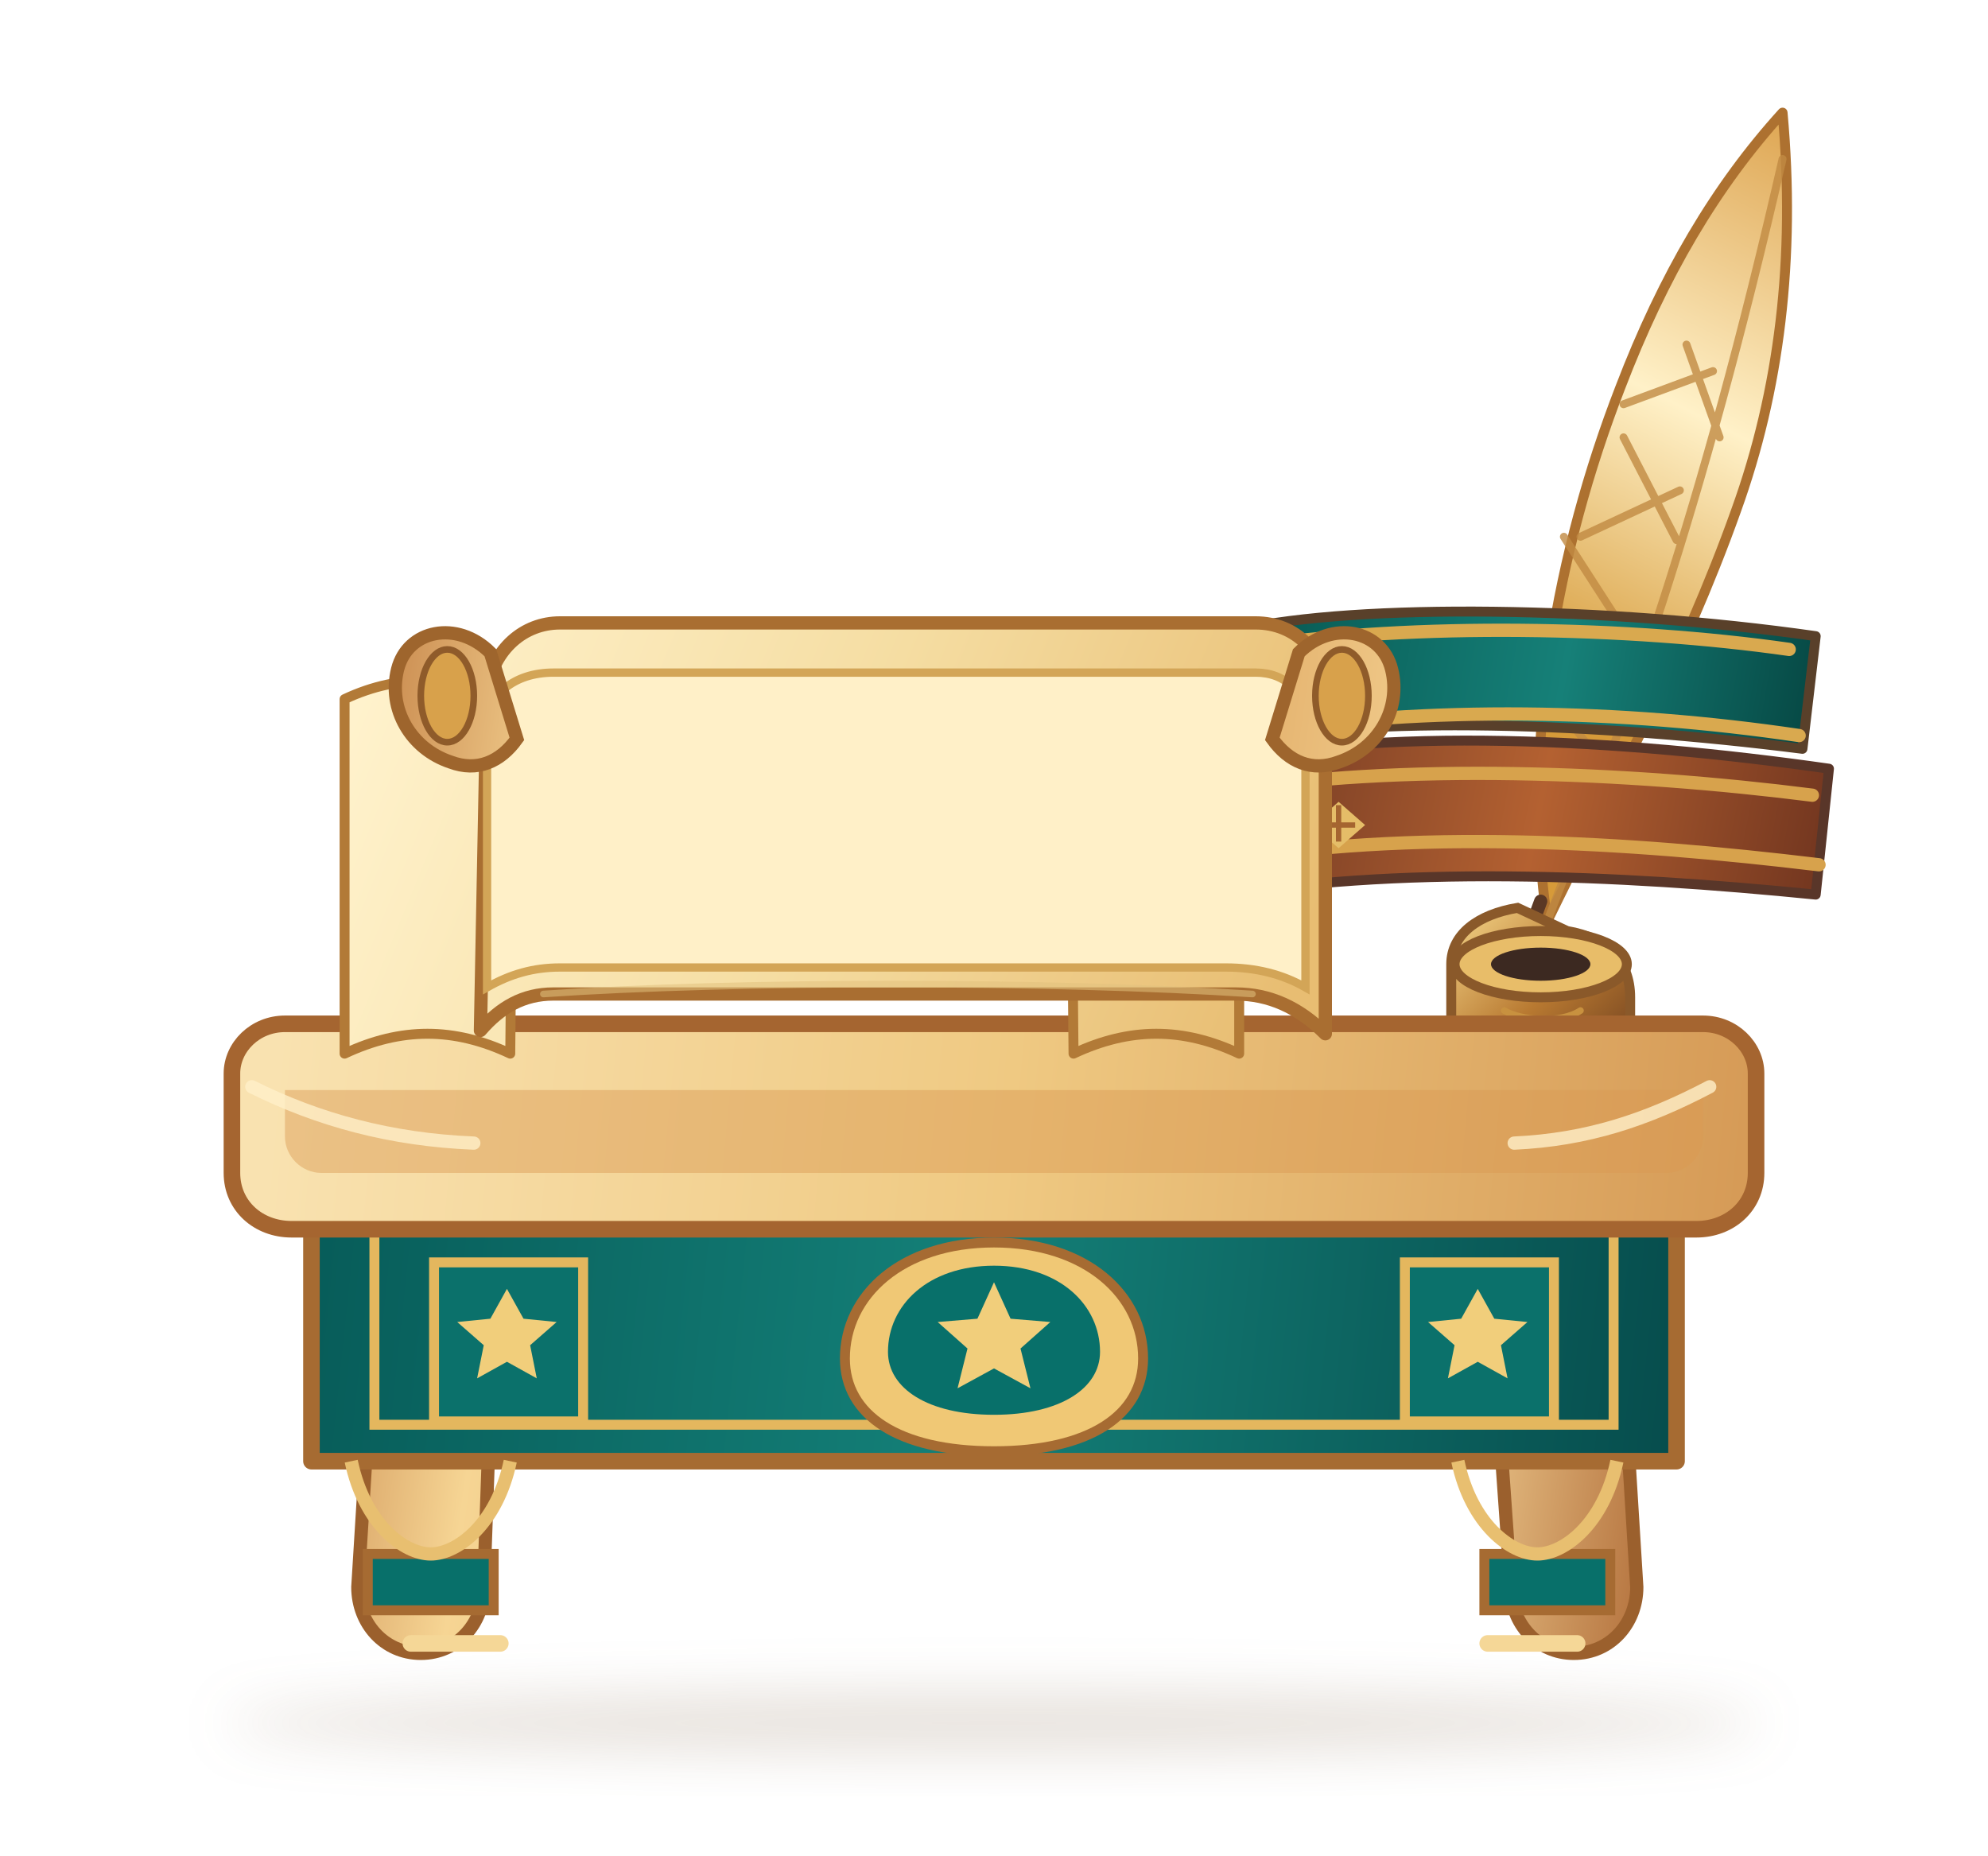
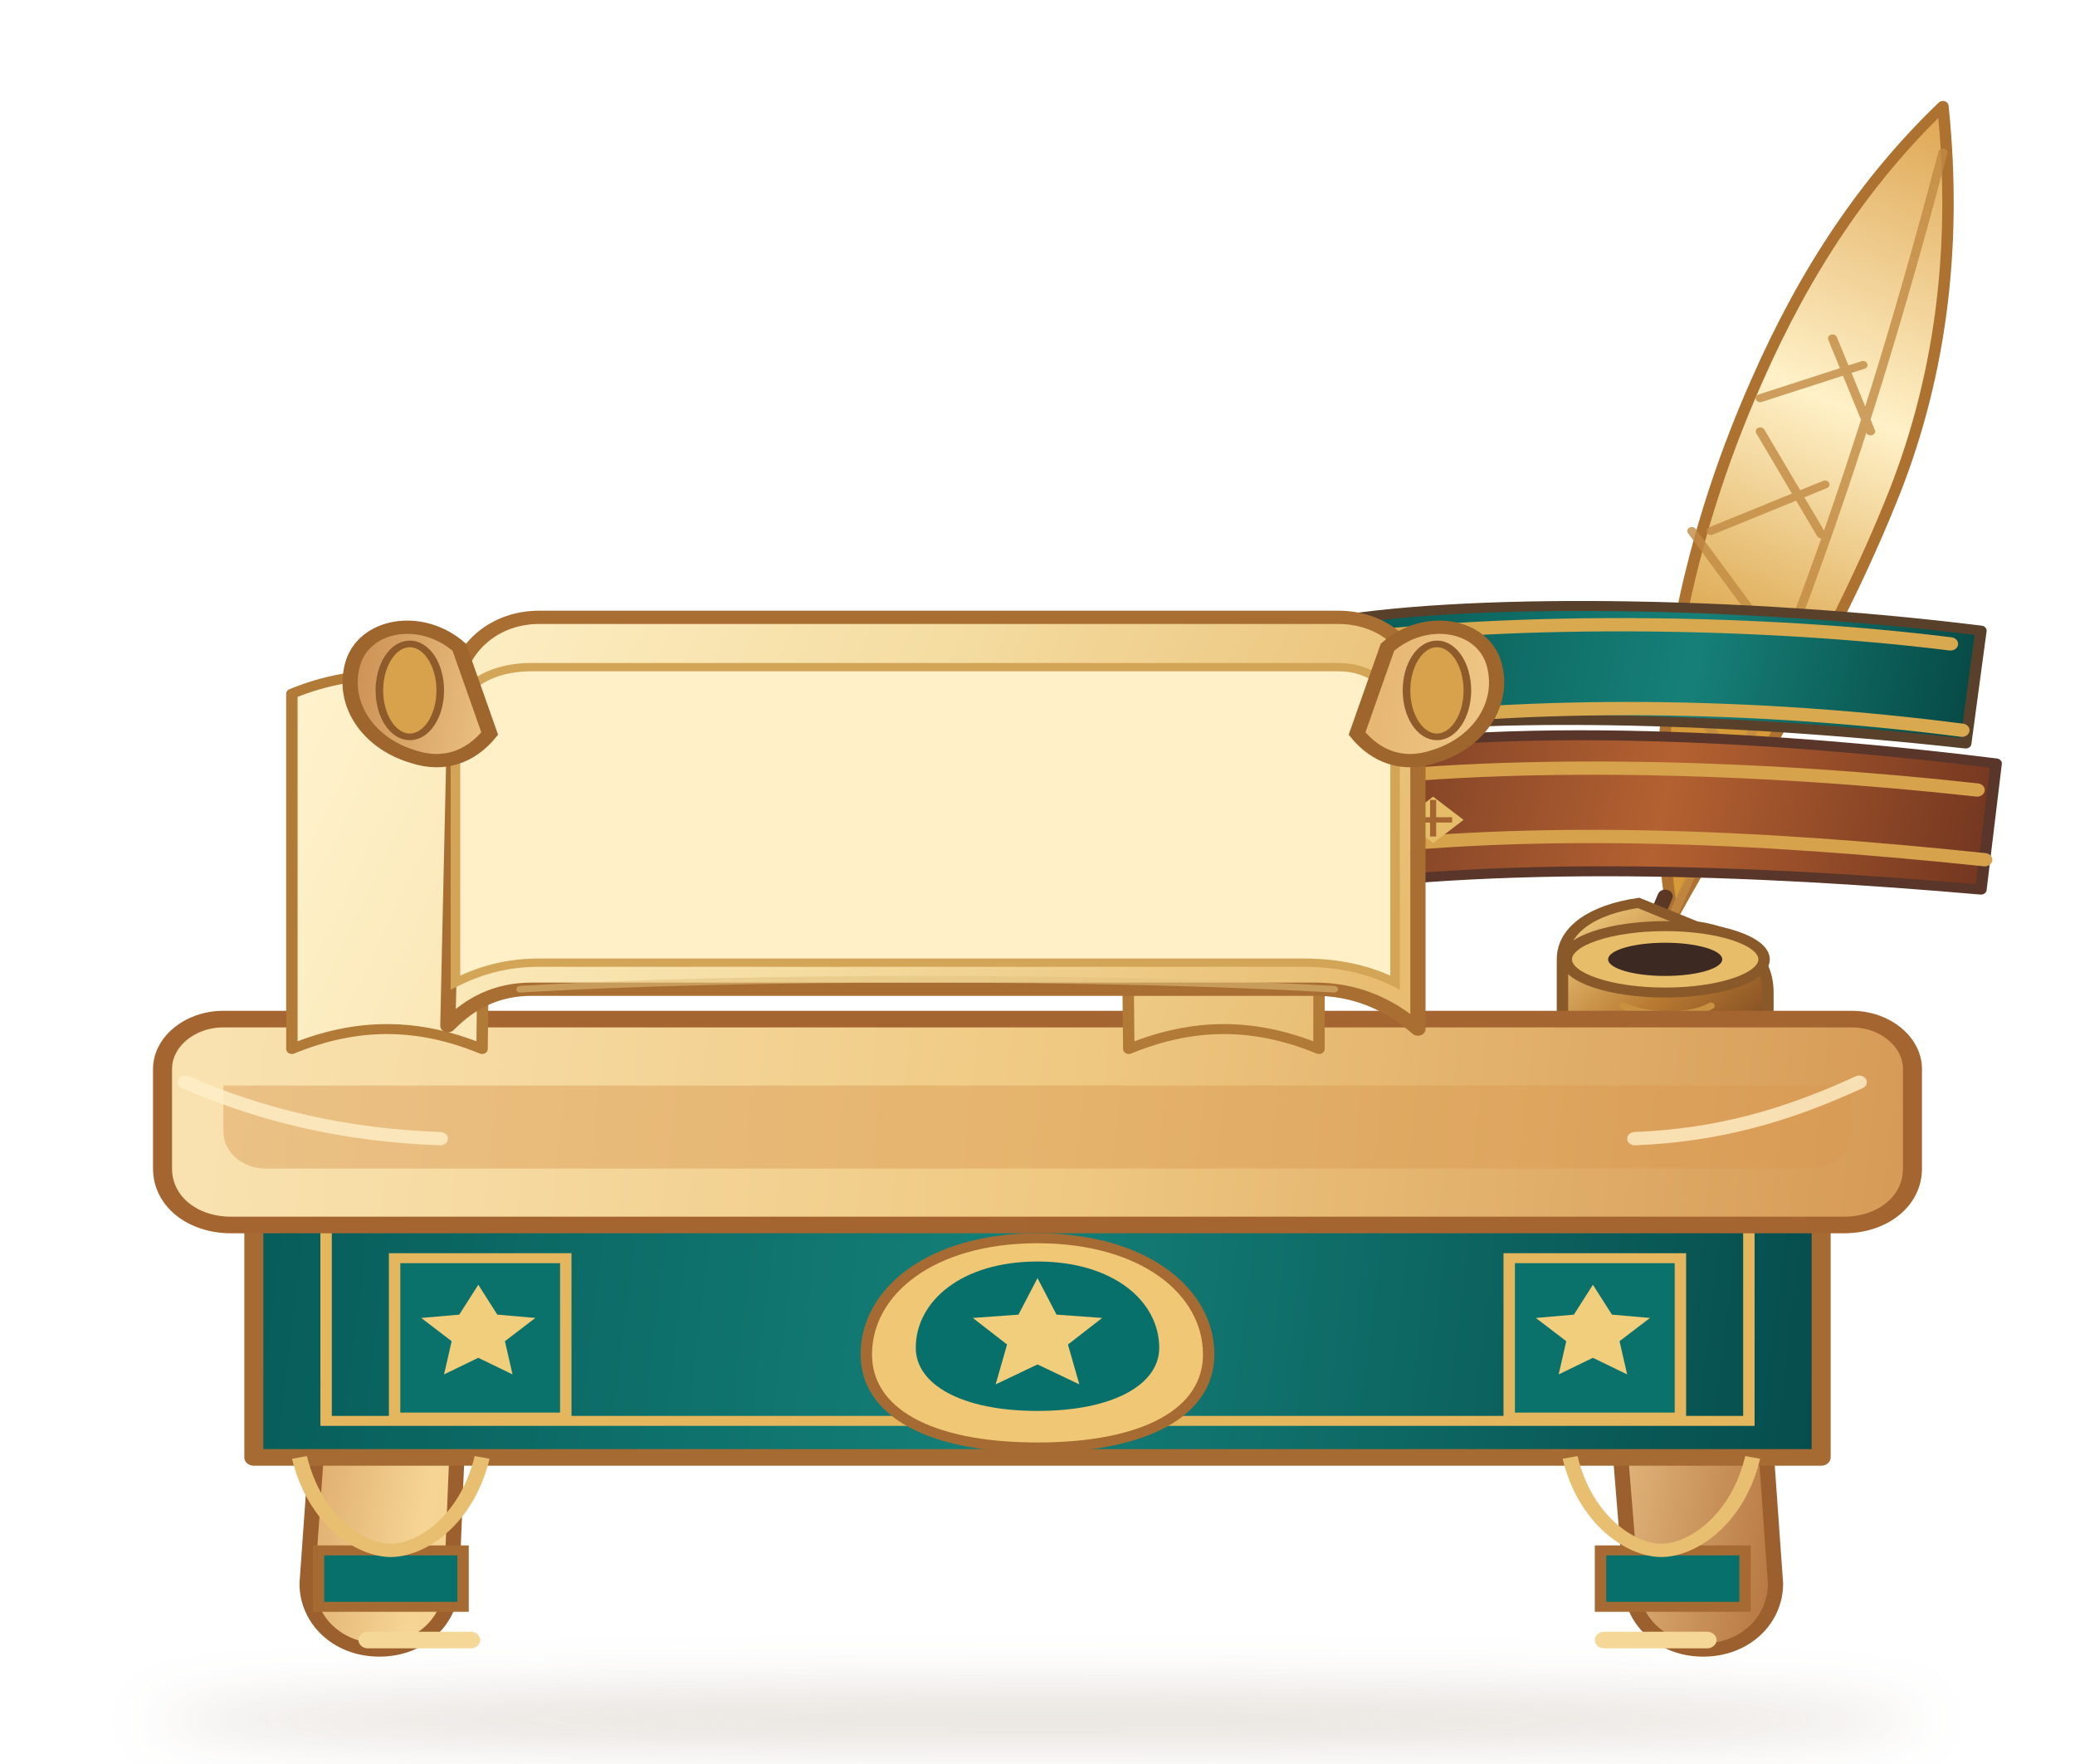
- <svg xmlns="http://www.w3.org/2000/svg" width="600" height="560" viewBox="0 0 600 560" fill="none">
+ <svg xmlns="http://www.w3.org/2000/svg" width="600" height="510" viewBox="0 0 600 510" fill="none">
  <defs>
    <linearGradient id="wood" x1="75" y1="326" x2="525" y2="389" gradientUnits="userSpaceOnUse">
      <stop stop-color="#B96F35" />
      <stop offset=".18" stop-color="#F6D594" />
      <stop offset=".52" stop-color="#D99A51" />
      <stop offset=".8" stop-color="#F7D99C" />
      <stop offset="1" stop-color="#A85F2C" />
    </linearGradient>
    <linearGradient id="top" x1="84" y1="309" x2="526" y2="351" gradientUnits="userSpaceOnUse">
      <stop stop-color="#F9E2B0" />
      <stop offset=".5" stop-color="#EFC982" />
      <stop offset="1" stop-color="#D69B57" />
    </linearGradient>
    <linearGradient id="paper" x1="106" y1="218" x2="376" y2="329" gradientUnits="userSpaceOnUse">
      <stop stop-color="#FFF2CC" />
      <stop offset=".5" stop-color="#F5DDA2" />
      <stop offset="1" stop-color="#E8BD72" />
    </linearGradient>
    <linearGradient id="teal" x1="91" y1="391" x2="509" y2="435" gradientUnits="userSpaceOnUse">
      <stop stop-color="#075C59" />
      <stop offset=".48" stop-color="#148078" />
      <stop offset="1" stop-color="#064C4C" />
    </linearGradient>
    <linearGradient id="bookGreen" x1="378" y1="191" x2="548" y2="221" gradientUnits="userSpaceOnUse">
      <stop stop-color="#075953" />
      <stop offset=".55" stop-color="#168078" />
      <stop offset="1" stop-color="#064743" />
    </linearGradient>
    <linearGradient id="bookRed" x1="375" y1="235" x2="551" y2="270" gradientUnits="userSpaceOnUse">
      <stop stop-color="#743B24" />
      <stop offset=".5" stop-color="#B46131" />
      <stop offset="1" stop-color="#71351F" />
    </linearGradient>
    <linearGradient id="feather" x1="456" y1="198" x2="541" y2="30" gradientUnits="userSpaceOnUse">
      <stop stop-color="#D69A39" />
      <stop offset=".48" stop-color="#FFF1C8" />
      <stop offset="1" stop-color="#DCA14B" />
    </linearGradient>
    <linearGradient id="ink" x1="443" y1="267" x2="494" y2="319" gradientUnits="userSpaceOnUse">
      <stop stop-color="#F8DA8D" />
      <stop offset=".55" stop-color="#B87931" />
      <stop offset="1" stop-color="#70401F" />
    </linearGradient>
    <filter id="shadow" x="36" y="493" width="528" height="49" color-interpolation-filters="sRGB" filterUnits="userSpaceOnUse">
      <feGaussianBlur stdDeviation="8" />
    </filter>
  </defs>
-   <ellipse cx="300" cy="520" rx="232" ry="9" fill="#725333" opacity=".18" filter="url(#shadow)" />
-   <path d="M467 278C459 225 470 166 489 117c13-34 29-61 49-83 4 44-1 84-14 120-16 45-39 87-57 124Z" fill="url(#feather)" stroke="#AD7130" stroke-width="3" stroke-linejoin="round" />
-   <path d="M467 278c24-62 46-121 71-230M480 226l-20-27m32-6-20-31m34 1-16-31m29 0-10-28m-58 144 28-17m-16-27 31-17m-17-25 30-14m-17-26 27-10" stroke="#C18A42" stroke-width="2.4" stroke-linecap="round" opacity=".8" />
-   <path d="M465 272l-7 19" stroke="#5A3825" stroke-width="4" stroke-linecap="round" />
-   <path d="M438 291c0-9 8-15 20-17l15 7c12 2 19 9 19 20v16c0 13-12 22-27 22s-27-9-27-22v-16c0-4 0-7 0-10Z" fill="url(#ink)" stroke="#8A592A" stroke-width="3" />
-   <ellipse cx="465" cy="291" rx="26" ry="10" fill="#E8BD69" stroke="#8A592A" stroke-width="3" />
-   <ellipse cx="465" cy="291" rx="15" ry="5" fill="#3C2921" />
-   <path d="M447 322c7 5 28 7 38-1" stroke="#F8DEA1" stroke-width="3" stroke-linecap="round" opacity=".8" />
-   <path d="M454 305c5 3 17 4 23 0" stroke="#C8913F" stroke-width="2" stroke-linecap="round" />
-   <path d="M374 190c36-8 111-7 174 2l-4 34c-63-8-130-10-172-2l2-34Z" fill="url(#bookGreen)" stroke="#59402A" stroke-width="3" stroke-linejoin="round" />
-   <path d="M379 195c48-7 112-6 161 1M379 221c52-8 110-7 164 1" stroke="#D9A94F" stroke-width="4" stroke-linecap="round" />
-   <path d="M400 201l8 7-8 7-8-7 8-7Z" fill="#E9BF68" />
-   <path d="M400 202v11m-5-5h10" stroke="#B57734" stroke-width="1.6" />
-   <path d="M365 231c51-12 124-8 187 1l-4 38c-60-6-127-9-183 1l-1-40Z" fill="url(#bookRed)" stroke="#593629" stroke-width="3" stroke-linejoin="round" />
-   <path d="M369 239c53-9 123-6 178 1M368 260c58-10 123-6 181 1" stroke="#D7A24C" stroke-width="4" stroke-linecap="round" />
-   <path d="M404 242l8 7-8 7-8-7 8-7Z" fill="#E5BD68" />
-   <path d="M404 243v11m-5-5h10" stroke="#A56530" stroke-width="1.6" />
-   <path d="M111 366h39l-4 113c0 11-8 20-19 20s-19-9-19-20l7-113Zm337 0h39l7 113c0 11-8 20-19 20s-19-9-19-20l-8-113Z" fill="url(#wood)" stroke="#9B602D" stroke-width="4" />
-   <path d="M111 469h38v17h-38zm337 0h38v17h-38z" fill="#08706A" stroke="#A66B32" stroke-width="3" />
-   <path d="M94 359h412v82H94z" fill="url(#teal)" stroke="#A66B32" stroke-width="5" stroke-linejoin="round" />
-   <path d="M113 370h374v60H113z" stroke="#E4B75E" stroke-width="3" />
-   <path d="M300 375c-28 0-45 16-45 35 0 17 16 28 45 28s45-11 45-28c0-19-17-35-45-35Z" fill="#F0C875" stroke="#A66B32" stroke-width="3" />
-   <path d="M300 382c-20 0-32 12-32 26 0 11 12 19 32 19s32-8 32-19c0-14-12-26-32-26Z" fill="#08706A" />
-   <path d="m300 387 5 11 12 1-9 8 3 12-11-6-11 6 3-12-9-8 12-1 5-11Z" fill="#F1CE7B" />
-   <path d="M131 381h45v48h-45zm293 0h45v48h-45z" fill="#0B716B" stroke="#E4B75E" stroke-width="3" />
-   <path d="m153 389 5 9 10 1-8 7 2 10-9-5-9 5 2-10-8-7 10-1 5-9Zm293 0 5 9 10 1-8 7 2 10-9-5-9 5 2-10-8-7 10-1 5-9Z" fill="#F1CE7B" />
-   <path d="M124 496h27m298 0h27" stroke="#F5D797" stroke-width="5" stroke-linecap="round" />
-   <path d="M106 441c4 19 16 28 24 28s20-9 24-28m286 0c4 19 16 28 24 28s20-9 24-28" stroke="#E8BF70" stroke-width="4" fill="none" />
-   <path d="M70 324c0-8 7-15 16-15h428c9 0 16 7 16 15v30c0 10-8 17-18 17H88c-10 0-18-7-18-17v-30Z" fill="url(#top)" stroke="#A56530" stroke-width="5" />
-   <path d="M86 329h428v14c0 6-5 11-11 11H97c-6 0-11-5-11-11v-14Z" fill="#D99A52" opacity=".45" />
-   <path d="M76 328c20 10 42 16 67 17m314 0c22-1 40-7 59-17" stroke="#FFF0C9" stroke-width="4" stroke-linecap="round" opacity=".8" />
-   <path d="M104 211c17-8 34-7 51 0l-1 107c-17-8-33-8-50 0V211Zm270 0c-17-8-34-7-51 0l1 107c17-8 33-8 50 0V211Z" fill="url(#paper)" stroke="#B27A37" stroke-width="3" stroke-linejoin="round" />
-   <path d="M147 208c2-12 11-20 22-20h210c12 0 21 9 21 21v103c-8-8-17-12-27-12H167c-9 0-16 4-22 11l2-103Z" fill="url(#paper)" stroke="#A96E31" stroke-width="4" stroke-linejoin="round" />
-   <path d="M167 203h212c9 0 15 6 15 15v80c-7-4-15-6-24-6H169c-8 0-15 2-22 6v-79c0-9 8-16 20-16Z" fill="#FFF0C8" stroke="#D3A557" stroke-width="2.5" />
-   <path d="M148 197c-10-10-25-7-28 5-3 12 4 24 16 28 8 3 15 0 20-7l-8-26Zm244 0c10-10 25-7 28 5 3 12-4 24-16 28-8 3-15 0-20-7l8-26Z" fill="url(#wood)" stroke="#9E652D" stroke-width="4" />
-   <ellipse cx="135" cy="210" rx="8" ry="14" fill="#D8A14B" stroke="#8F5B2A" stroke-width="2" />
-   <ellipse cx="405" cy="210" rx="8" ry="14" fill="#D8A14B" stroke="#8F5B2A" stroke-width="2" />
-   <path d="M164 300c58-4 153-4 214 0" stroke="#E2C17D" stroke-width="2" stroke-linecap="round" opacity=".55" />
+   <g transform="translate(-30 -2) scale(1.1 .96)">
+     <ellipse cx="300" cy="520" rx="232" ry="9" fill="#725333" opacity=".18" filter="url(#shadow)" />
+     <path d="M467 278C459 225 470 166 489 117c13-34 29-61 49-83 4 44-1 84-14 120-16 45-39 87-57 124Z" fill="url(#feather)" stroke="#AD7130" stroke-width="3" stroke-linejoin="round" />
+     <path d="M467 278c24-62 46-121 71-230M480 226l-20-27m32-6-20-31m34 1-16-31m29 0-10-28m-58 144 28-17m-16-27 31-17m-17-25 30-14m-17-26 27-10" stroke="#C18A42" stroke-width="2.4" stroke-linecap="round" opacity=".8" />
+     <path d="M465 272l-7 19" stroke="#5A3825" stroke-width="4" stroke-linecap="round" />
+     <path d="M438 291c0-9 8-15 20-17l15 7c12 2 19 9 19 20v16c0 13-12 22-27 22s-27-9-27-22v-16c0-4 0-7 0-10Z" fill="url(#ink)" stroke="#8A592A" stroke-width="3" />
+     <ellipse cx="465" cy="291" rx="26" ry="10" fill="#E8BD69" stroke="#8A592A" stroke-width="3" />
+     <ellipse cx="465" cy="291" rx="15" ry="5" fill="#3C2921" />
+     <path d="M447 322c7 5 28 7 38-1" stroke="#F8DEA1" stroke-width="3" stroke-linecap="round" opacity=".8" />
+     <path d="M454 305c5 3 17 4 23 0" stroke="#C8913F" stroke-width="2" stroke-linecap="round" />
+     <path d="M374 190c36-8 111-7 174 2l-4 34c-63-8-130-10-172-2l2-34Z" fill="url(#bookGreen)" stroke="#59402A" stroke-width="3" stroke-linejoin="round" />
+     <path d="M379 195c48-7 112-6 161 1M379 221c52-8 110-7 164 1" stroke="#D9A94F" stroke-width="4" stroke-linecap="round" />
+     <path d="M400 201l8 7-8 7-8-7 8-7Z" fill="#E9BF68" />
+     <path d="M400 202v11m-5-5h10" stroke="#B57734" stroke-width="1.6" />
+     <path d="M365 231c51-12 124-8 187 1l-4 38c-60-6-127-9-183 1l-1-40Z" fill="url(#bookRed)" stroke="#593629" stroke-width="3" stroke-linejoin="round" />
+     <path d="M369 239c53-9 123-6 178 1M368 260c58-10 123-6 181 1" stroke="#D7A24C" stroke-width="4" stroke-linecap="round" />
+     <path d="M404 242l8 7-8 7-8-7 8-7Z" fill="#E5BD68" />
+     <path d="M404 243v11m-5-5h10" stroke="#A56530" stroke-width="1.6" />
+     <path d="M111 366h39l-4 113c0 11-8 20-19 20s-19-9-19-20l7-113Zm337 0h39l7 113c0 11-8 20-19 20s-19-9-19-20l-8-113Z" fill="url(#wood)" stroke="#9B602D" stroke-width="4" />
+     <path d="M111 469h38v17h-38zm337 0h38v17h-38z" fill="#08706A" stroke="#A66B32" stroke-width="3" />
+     <path d="M94 359h412v82H94z" fill="url(#teal)" stroke="#A66B32" stroke-width="5" stroke-linejoin="round" />
+     <path d="M113 370h374v60H113z" stroke="#E4B75E" stroke-width="3" />
+     <path d="M300 375c-28 0-45 16-45 35 0 17 16 28 45 28s45-11 45-28c0-19-17-35-45-35Z" fill="#F0C875" stroke="#A66B32" stroke-width="3" />
+     <path d="M300 382c-20 0-32 12-32 26 0 11 12 19 32 19s32-8 32-19c0-14-12-26-32-26Z" fill="#08706A" />
+     <path d="m300 387 5 11 12 1-9 8 3 12-11-6-11 6 3-12-9-8 12-1 5-11Z" fill="#F1CE7B" />
+     <path d="M131 381h45v48h-45zm293 0h45v48h-45z" fill="#0B716B" stroke="#E4B75E" stroke-width="3" />
+     <path d="m153 389 5 9 10 1-8 7 2 10-9-5-9 5 2-10-8-7 10-1 5-9Zm293 0 5 9 10 1-8 7 2 10-9-5-9 5 2-10-8-7 10-1 5-9Z" fill="#F1CE7B" />
+     <path d="M124 496h27m298 0h27" stroke="#F5D797" stroke-width="5" stroke-linecap="round" />
+     <path d="M106 441c4 19 16 28 24 28s20-9 24-28m286 0c4 19 16 28 24 28s20-9 24-28" stroke="#E8BF70" stroke-width="4" fill="none" />
+     <path d="M70 324c0-8 7-15 16-15h428c9 0 16 7 16 15v30c0 10-8 17-18 17H88c-10 0-18-7-18-17v-30Z" fill="url(#top)" stroke="#A56530" stroke-width="5" />
+     <path d="M86 329h428v14c0 6-5 11-11 11H97c-6 0-11-5-11-11v-14Z" fill="#D99A52" opacity=".45" />
+     <path d="M76 328c20 10 42 16 67 17m314 0c22-1 40-7 59-17" stroke="#FFF0C9" stroke-width="4" stroke-linecap="round" opacity=".8" />
+     <path d="M104 211c17-8 34-7 51 0l-1 107c-17-8-33-8-50 0V211Zm270 0c-17-8-34-7-51 0l1 107c17-8 33-8 50 0V211Z" fill="url(#paper)" stroke="#B27A37" stroke-width="3" stroke-linejoin="round" />
+     <path d="M147 208c2-12 11-20 22-20h210c12 0 21 9 21 21v103c-8-8-17-12-27-12H167c-9 0-16 4-22 11l2-103Z" fill="url(#paper)" stroke="#A96E31" stroke-width="4" stroke-linejoin="round" />
+     <path d="M167 203h212c9 0 15 6 15 15v80c-7-4-15-6-24-6H169c-8 0-15 2-22 6v-79c0-9 8-16 20-16Z" fill="#FFF0C8" stroke="#D3A557" stroke-width="2.5" />
+     <path d="M148 197c-10-10-25-7-28 5-3 12 4 24 16 28 8 3 15 0 20-7l-8-26Zm244 0c10-10 25-7 28 5 3 12-4 24-16 28-8 3-15 0-20-7l8-26Z" fill="url(#wood)" stroke="#9E652D" stroke-width="4" />
+     <ellipse cx="135" cy="210" rx="8" ry="14" fill="#D8A14B" stroke="#8F5B2A" stroke-width="2" />
+     <ellipse cx="405" cy="210" rx="8" ry="14" fill="#D8A14B" stroke="#8F5B2A" stroke-width="2" />
+     <path d="M164 300c58-4 153-4 214 0" stroke="#E2C17D" stroke-width="2" stroke-linecap="round" opacity=".55" />
+   </g>
</svg>
